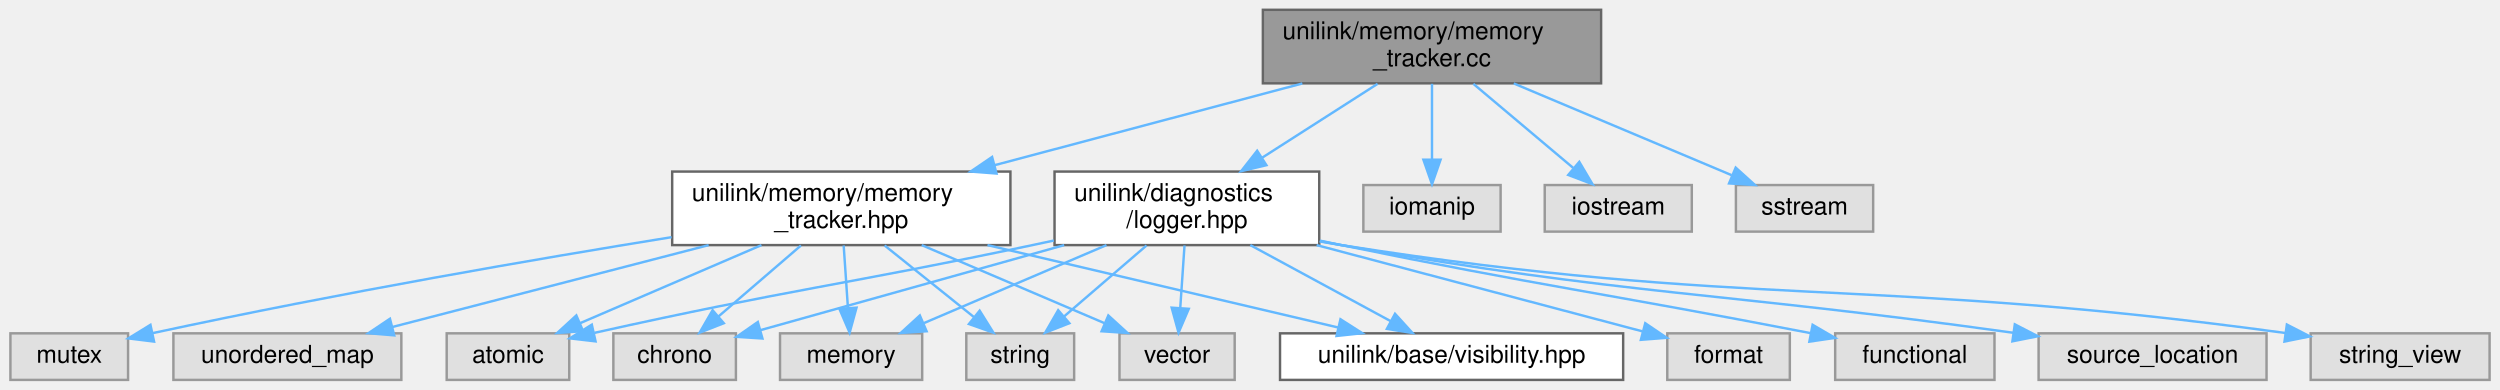
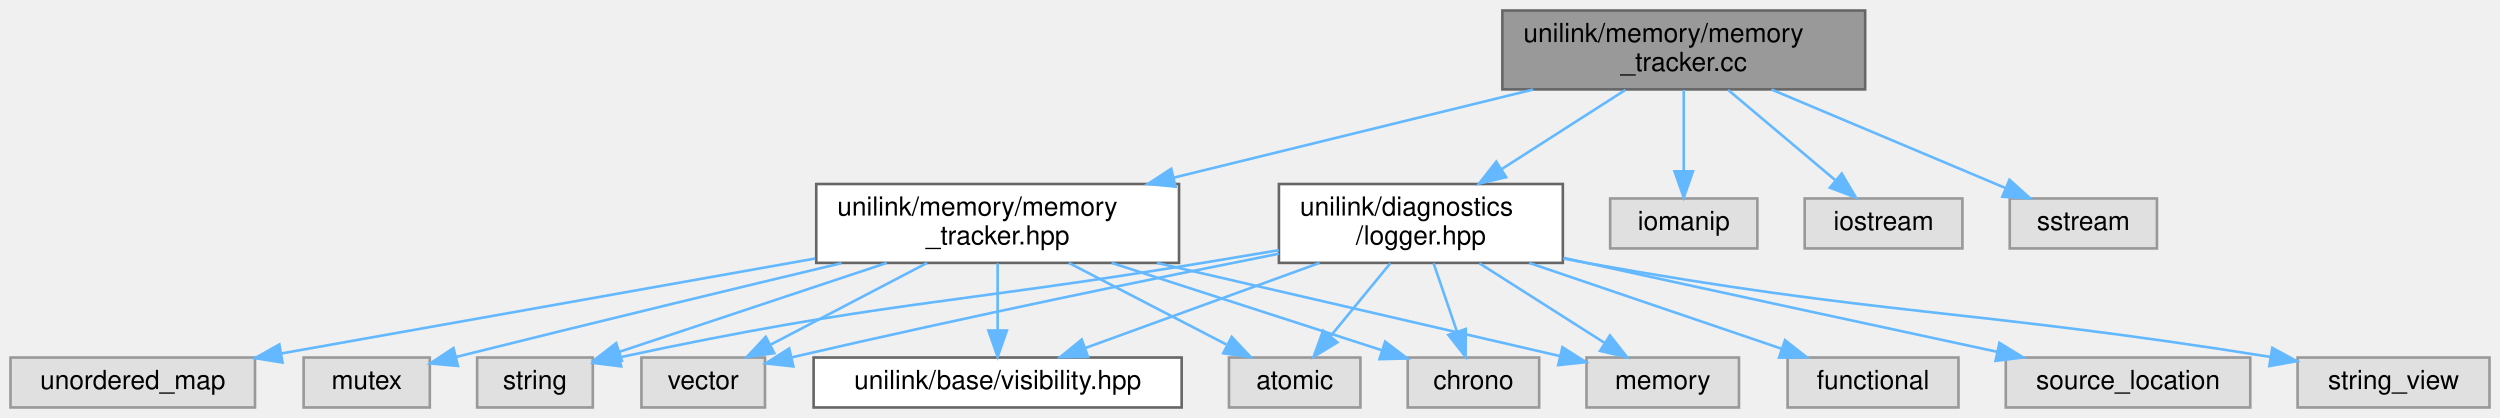
- <svg xmlns="http://www.w3.org/2000/svg" xmlns:xlink="http://www.w3.org/1999/xlink" width="1020pt" height="159pt" viewBox="0.00 0.00 1019.50 159.00">
+ <svg xmlns="http://www.w3.org/2000/svg" xmlns:xlink="http://www.w3.org/1999/xlink" width="951pt" height="159pt" viewBox="0.00 0.00 951.00 159.00">
  <g id="graph0" class="graph" transform="scale(1 1) rotate(0) translate(4 155)">
    <g id="Node000001" class="node">
      <g id="a_Node000001">
        <a xlink:title=" ">
-           <polygon fill="#999999" stroke="#666666" points="649,-151 511,-151 511,-121 649,-121 649,-151" />
-           <text text-anchor="start" x="519" y="-139" font-family="Helvetica,sans-Serif" font-size="10.00">unilink/memory/memory</text>
-           <text text-anchor="middle" x="580" y="-128" font-family="Helvetica,sans-Serif" font-size="10.00">_tracker.cc</text>
+           <polygon fill="#999999" stroke="#666666" points="705.5,-151 567.5,-151 567.5,-121 705.5,-121 705.5,-151" />
+           <text text-anchor="start" x="575.5" y="-139" font-family="Helvetica,sans-Serif" font-size="10.00">unilink/memory/memory</text>
+           <text text-anchor="middle" x="636.5" y="-128" font-family="Helvetica,sans-Serif" font-size="10.00">_tracker.cc</text>
        </a>
      </g>
    </g>
    <g id="Node000002" class="node">
      <g id="a_Node000002">
        <a xlink:href="memory__tracker_8hpp.html" target="_top" xlink:title=" ">
-           <polygon fill="white" stroke="#666666" points="408,-85 270,-85 270,-55 408,-55 408,-85" />
-           <text text-anchor="start" x="278" y="-73" font-family="Helvetica,sans-Serif" font-size="10.00">unilink/memory/memory</text>
-           <text text-anchor="middle" x="339" y="-62" font-family="Helvetica,sans-Serif" font-size="10.00">_tracker.hpp</text>
+           <polygon fill="white" stroke="#666666" points="444.5,-85 306.5,-85 306.5,-55 444.5,-55 444.5,-85" />
+           <text text-anchor="start" x="314.5" y="-73" font-family="Helvetica,sans-Serif" font-size="10.00">unilink/memory/memory</text>
+           <text text-anchor="middle" x="375.5" y="-62" font-family="Helvetica,sans-Serif" font-size="10.00">_tracker.hpp</text>
        </a>
      </g>
    </g>
    <g id="edge1_Node000001_Node000002" class="edge">
      <g id="a_edge1_Node000001_Node000002">
        <a xlink:title=" ">
-           <path fill="none" stroke="#63b8ff" d="M527.11,-120.95C490.07,-111.12 440.42,-97.93 401.43,-87.58" />
-           <polygon fill="#63b8ff" stroke="#63b8ff" points="402.33,-84.2 391.77,-85.01 400.53,-90.96 402.33,-84.2" />
+           <path fill="none" stroke="#63b8ff" d="M579.22,-120.95C538.94,-111.08 484.88,-97.82 442.58,-87.45" />
+           <polygon fill="#63b8ff" stroke="#63b8ff" points="443.19,-83.99 432.64,-85.01 441.52,-90.79 443.19,-83.99" />
        </a>
      </g>
    </g>
    <g id="Node000011" class="node">
      <g id="a_Node000011">
        <a xlink:title=" ">
-           <polygon fill="#e0e0e0" stroke="#999999" points="608,-79.5 552,-79.5 552,-60.5 608,-60.5 608,-79.5" />
-           <text text-anchor="middle" x="580" y="-67.5" font-family="Helvetica,sans-Serif" font-size="10.00">iomanip</text>
+           <polygon fill="#e0e0e0" stroke="#999999" points="664.5,-79.5 608.5,-79.5 608.5,-60.5 664.5,-60.5 664.5,-79.5" />
+           <text text-anchor="middle" x="636.5" y="-67.5" font-family="Helvetica,sans-Serif" font-size="10.00">iomanip</text>
        </a>
      </g>
    </g>
    <g id="edge10_Node000001_Node000011" class="edge">
      <g id="a_edge10_Node000001_Node000011">
        <a xlink:title=" ">
-           <path fill="none" stroke="#63b8ff" d="M580,-120.8C580,-111.7 580,-99.79 580,-89.9" />
-           <polygon fill="#63b8ff" stroke="#63b8ff" points="583.5,-89.84 580,-79.84 576.5,-89.84 583.5,-89.84" />
+           <path fill="none" stroke="#63b8ff" d="M636.5,-120.8C636.5,-111.7 636.5,-99.79 636.5,-89.9" />
+           <polygon fill="#63b8ff" stroke="#63b8ff" points="640,-89.84 636.5,-79.84 633,-89.84 640,-89.84" />
        </a>
      </g>
    </g>
    <g id="Node000012" class="node">
      <g id="a_Node000012">
        <a xlink:title=" ">
-           <polygon fill="#e0e0e0" stroke="#999999" points="686,-79.5 626,-79.5 626,-60.5 686,-60.5 686,-79.5" />
-           <text text-anchor="middle" x="656" y="-67.5" font-family="Helvetica,sans-Serif" font-size="10.00">iostream</text>
+           <polygon fill="#e0e0e0" stroke="#999999" points="742.5,-79.5 682.5,-79.5 682.5,-60.5 742.5,-60.5 742.5,-79.5" />
+           <text text-anchor="middle" x="712.5" y="-67.5" font-family="Helvetica,sans-Serif" font-size="10.00">iostream</text>
        </a>
      </g>
    </g>
    <g id="edge11_Node000001_Node000012" class="edge">
      <g id="a_edge11_Node000001_Node000012">
        <a xlink:title=" ">
-           <path fill="none" stroke="#63b8ff" d="M596.87,-120.8C608.95,-110.62 625.21,-96.93 637.62,-86.48" />
-           <polygon fill="#63b8ff" stroke="#63b8ff" points="640.1,-88.96 645.5,-79.84 635.59,-83.61 640.1,-88.96" />
+           <path fill="none" stroke="#63b8ff" d="M653.37,-120.8C665.45,-110.62 681.71,-96.93 694.12,-86.48" />
+           <polygon fill="#63b8ff" stroke="#63b8ff" points="696.6,-88.96 702,-79.84 692.09,-83.61 696.6,-88.96" />
        </a>
      </g>
    </g>
    <g id="Node000013" class="node">
      <g id="a_Node000013">
        <a xlink:title=" ">
-           <polygon fill="#e0e0e0" stroke="#999999" points="760,-79.5 704,-79.5 704,-60.5 760,-60.5 760,-79.5" />
-           <text text-anchor="middle" x="732" y="-67.5" font-family="Helvetica,sans-Serif" font-size="10.00">sstream</text>
+           <polygon fill="#e0e0e0" stroke="#999999" points="816.5,-79.5 760.5,-79.5 760.5,-60.5 816.5,-60.5 816.5,-79.5" />
+           <text text-anchor="middle" x="788.5" y="-67.5" font-family="Helvetica,sans-Serif" font-size="10.00">sstream</text>
        </a>
      </g>
    </g>
    <g id="edge12_Node000001_Node000013" class="edge">
      <g id="a_edge12_Node000001_Node000013">
        <a xlink:title=" ">
-           <path fill="none" stroke="#63b8ff" d="M613.36,-120.95C639.9,-109.78 676.69,-94.29 702.24,-83.53" />
-           <polygon fill="#63b8ff" stroke="#63b8ff" points="703.91,-86.62 711.77,-79.52 701.2,-80.17 703.91,-86.62" />
+           <path fill="none" stroke="#63b8ff" d="M669.86,-120.95C696.4,-109.78 733.19,-94.29 758.74,-83.53" />
+           <polygon fill="#63b8ff" stroke="#63b8ff" points="760.41,-86.62 768.27,-79.52 757.7,-80.17 760.41,-86.62" />
        </a>
      </g>
    </g>
    <g id="Node000014" class="node">
      <g id="a_Node000014">
        <a xlink:href="logger_8hpp.html" target="_top" xlink:title=" ">
-           <polygon fill="white" stroke="#666666" points="534,-85 426,-85 426,-55 534,-55 534,-85" />
-           <text text-anchor="start" x="434" y="-73" font-family="Helvetica,sans-Serif" font-size="10.00">unilink/diagnostics</text>
-           <text text-anchor="middle" x="480" y="-62" font-family="Helvetica,sans-Serif" font-size="10.00">/logger.hpp</text>
+           <polygon fill="white" stroke="#666666" points="590.5,-85 482.5,-85 482.5,-55 590.5,-55 590.5,-85" />
+           <text text-anchor="start" x="490.5" y="-73" font-family="Helvetica,sans-Serif" font-size="10.00">unilink/diagnostics</text>
+           <text text-anchor="middle" x="536.5" y="-62" font-family="Helvetica,sans-Serif" font-size="10.00">/logger.hpp</text>
        </a>
      </g>
    </g>
    <g id="edge13_Node000001_Node000014" class="edge">
      <g id="a_edge13_Node000001_Node000014">
        <a xlink:title=" ">
-           <path fill="none" stroke="#63b8ff" d="M557.81,-120.8C543.95,-111.93 525.93,-100.39 510.71,-90.66" />
-           <polygon fill="#63b8ff" stroke="#63b8ff" points="512.44,-87.61 502.13,-85.16 508.67,-93.5 512.44,-87.61" />
+           <path fill="none" stroke="#63b8ff" d="M614.31,-120.8C600.45,-111.93 582.43,-100.39 567.21,-90.66" />
+           <polygon fill="#63b8ff" stroke="#63b8ff" points="568.94,-87.61 558.63,-85.16 565.17,-93.5 568.94,-87.61" />
        </a>
      </g>
    </g>
    <g id="Node000003" class="node">
      <g id="a_Node000003">
        <a xlink:title=" ">
-           <polygon fill="#e0e0e0" stroke="#999999" points="228,-19 178,-19 178,0 228,0 228,-19" />
-           <text text-anchor="middle" x="203" y="-7" font-family="Helvetica,sans-Serif" font-size="10.00">atomic</text>
+           <polygon fill="#e0e0e0" stroke="#999999" points="513.5,-19 463.5,-19 463.5,0 513.5,0 513.5,-19" />
+           <text text-anchor="middle" x="488.5" y="-7" font-family="Helvetica,sans-Serif" font-size="10.00">atomic</text>
        </a>
      </g>
    </g>
    <g id="edge2_Node000002_Node000003" class="edge">
      <g id="a_edge2_Node000002_Node000003">
        <a xlink:title=" ">
-           <path fill="none" stroke="#63b8ff" d="M306.42,-54.99C283.94,-45.31 254.28,-32.56 232.49,-23.18" />
-           <polygon fill="#63b8ff" stroke="#63b8ff" points="233.65,-19.88 223.08,-19.14 230.89,-26.31 233.65,-19.88" />
+           <path fill="none" stroke="#63b8ff" d="M402.57,-54.99C420.75,-45.58 444.57,-33.24 462.52,-23.95" />
+           <polygon fill="#63b8ff" stroke="#63b8ff" points="464.54,-26.84 471.81,-19.14 461.32,-20.63 464.54,-26.84" />
        </a>
      </g>
    </g>
    <g id="Node000004" class="node">
      <g id="a_Node000004">
        <a xlink:title=" ">
-           <polygon fill="#e0e0e0" stroke="#999999" points="296,-19 246,-19 246,0 296,0 296,-19" />
-           <text text-anchor="middle" x="271" y="-7" font-family="Helvetica,sans-Serif" font-size="10.00">chrono</text>
+           <polygon fill="#e0e0e0" stroke="#999999" points="581.5,-19 531.5,-19 531.5,0 581.5,0 581.5,-19" />
+           <text text-anchor="middle" x="556.5" y="-7" font-family="Helvetica,sans-Serif" font-size="10.00">chrono</text>
        </a>
      </g>
    </g>
    <g id="edge3_Node000002_Node000004" class="edge">
      <g id="a_edge3_Node000002_Node000004">
        <a xlink:title=" ">
-           <path fill="none" stroke="#63b8ff" d="M322.54,-54.84C312.37,-46.09 299.31,-34.85 288.88,-25.88" />
-           <polygon fill="#63b8ff" stroke="#63b8ff" points="291.05,-23.13 281.19,-19.27 286.49,-28.44 291.05,-23.13" />
+           <path fill="none" stroke="#63b8ff" d="M418.85,-54.99C450.29,-44.83 492.25,-31.27 521.55,-21.8" />
+           <polygon fill="#63b8ff" stroke="#63b8ff" points="522.91,-25.04 531.34,-18.63 520.75,-18.38 522.91,-25.04" />
        </a>
      </g>
    </g>
    <g id="Node000005" class="node">
      <g id="a_Node000005">
        <a xlink:title=" ">
-           <polygon fill="#e0e0e0" stroke="#999999" points="372,-19 314,-19 314,0 372,0 372,-19" />
-           <text text-anchor="middle" x="343" y="-7" font-family="Helvetica,sans-Serif" font-size="10.00">memory</text>
+           <polygon fill="#e0e0e0" stroke="#999999" points="657.5,-19 599.5,-19 599.5,0 657.5,0 657.5,-19" />
+           <text text-anchor="middle" x="628.5" y="-7" font-family="Helvetica,sans-Serif" font-size="10.00">memory</text>
        </a>
      </g>
    </g>
    <g id="edge4_Node000002_Node000005" class="edge">
      <g id="a_edge4_Node000002_Node000005">
        <a xlink:title=" ">
-           <path fill="none" stroke="#63b8ff" d="M339.97,-54.84C340.49,-47.21 341.14,-37.7 341.7,-29.45" />
-           <polygon fill="#63b8ff" stroke="#63b8ff" points="345.21,-29.48 342.4,-19.27 338.23,-29 345.21,-29.48" />
+           <path fill="none" stroke="#63b8ff" d="M436.1,-54.99C483.67,-43.99 548.5,-29 589.42,-19.54" />
+           <polygon fill="#63b8ff" stroke="#63b8ff" points="590.34,-22.92 599.29,-17.25 588.76,-16.1 590.34,-22.92" />
        </a>
      </g>
    </g>
    <g id="Node000006" class="node">
      <g id="a_Node000006">
        <a xlink:title=" ">
-           <polygon fill="#e0e0e0" stroke="#999999" points="48,-19 0,-19 0,0 48,0 48,-19" />
-           <text text-anchor="middle" x="24" y="-7" font-family="Helvetica,sans-Serif" font-size="10.00">mutex</text>
+           <polygon fill="#e0e0e0" stroke="#999999" points="159.5,-19 111.5,-19 111.5,0 159.5,0 159.5,-19" />
+           <text text-anchor="middle" x="135.5" y="-7" font-family="Helvetica,sans-Serif" font-size="10.00">mutex</text>
        </a>
      </g>
    </g>
    <g id="edge5_Node000002_Node000006" class="edge">
      <g id="a_edge5_Node000002_Node000006">
        <a xlink:title=" ">
-           <path fill="none" stroke="#63b8ff" d="M269.75,-58.24C214.84,-49.36 135.95,-35.83 58.08,-19.1" />
-           <polygon fill="#63b8ff" stroke="#63b8ff" points="58.61,-15.63 48.1,-16.93 57.13,-22.47 58.61,-15.63" />
+           <path fill="none" stroke="#63b8ff" d="M316.11,-54.9C277.04,-45.58 224.53,-32.93 169.57,-19.24" />
+           <polygon fill="#63b8ff" stroke="#63b8ff" points="170.19,-15.79 159.64,-16.76 168.5,-22.58 170.19,-15.79" />
        </a>
      </g>
    </g>
    <g id="Node000007" class="node">
      <g id="a_Node000007">
        <a xlink:title=" ">
-           <polygon fill="#e0e0e0" stroke="#999999" points="434,-19 390,-19 390,0 434,0 434,-19" />
-           <text text-anchor="middle" x="412" y="-7" font-family="Helvetica,sans-Serif" font-size="10.00">string</text>
+           <polygon fill="#e0e0e0" stroke="#999999" points="221.5,-19 177.5,-19 177.5,0 221.5,0 221.5,-19" />
+           <text text-anchor="middle" x="199.5" y="-7" font-family="Helvetica,sans-Serif" font-size="10.00">string</text>
        </a>
      </g>
    </g>
    <g id="edge6_Node000002_Node000007" class="edge">
      <g id="a_edge6_Node000002_Node000007">
        <a xlink:title=" ">
-           <path fill="none" stroke="#63b8ff" d="M356.67,-54.84C367.7,-46 381.89,-34.63 393.13,-25.62" />
-           <polygon fill="#63b8ff" stroke="#63b8ff" points="395.45,-28.25 401.06,-19.27 391.07,-22.79 395.45,-28.25" />
+           <path fill="none" stroke="#63b8ff" d="M333.34,-54.99C302.05,-44.59 260.03,-30.62 231.47,-21.13" />
+           <polygon fill="#63b8ff" stroke="#63b8ff" points="232.57,-17.8 221.97,-17.97 230.36,-24.45 232.57,-17.8" />
        </a>
      </g>
    </g>
    <g id="Node000008" class="node">
      <g id="a_Node000008">
        <a xlink:title=" ">
-           <polygon fill="#e0e0e0" stroke="#999999" points="159.5,-19 66.5,-19 66.5,0 159.5,0 159.5,-19" />
-           <text text-anchor="middle" x="113" y="-7" font-family="Helvetica,sans-Serif" font-size="10.00">unordered_map</text>
+           <polygon fill="#e0e0e0" stroke="#999999" points="93,-19 0,-19 0,0 93,0 93,-19" />
+           <text text-anchor="middle" x="46.5" y="-7" font-family="Helvetica,sans-Serif" font-size="10.00">unordered_map</text>
        </a>
      </g>
    </g>
    <g id="edge7_Node000002_Node000008" class="edge">
      <g id="a_edge7_Node000002_Node000008">
        <a xlink:title=" ">
-           <path fill="none" stroke="#63b8ff" d="M284.87,-54.99C245.36,-44.76 192.53,-31.09 155.92,-21.61" />
-           <polygon fill="#63b8ff" stroke="#63b8ff" points="156.6,-18.17 146.04,-19.05 154.85,-24.95 156.6,-18.17" />
+           <path fill="none" stroke="#63b8ff" d="M306.13,-56.67C245.79,-45.94 159.42,-30.58 103.16,-20.57" />
+           <polygon fill="#63b8ff" stroke="#63b8ff" points="103.47,-17.08 93.01,-18.77 102.25,-23.97 103.47,-17.08" />
        </a>
      </g>
    </g>
    <g id="Node000009" class="node">
      <g id="a_Node000009">
        <a xlink:title=" ">
-           <polygon fill="#e0e0e0" stroke="#999999" points="499.5,-19 452.5,-19 452.5,0 499.5,0 499.5,-19" />
-           <text text-anchor="middle" x="476" y="-7" font-family="Helvetica,sans-Serif" font-size="10.00">vector</text>
+           <polygon fill="#e0e0e0" stroke="#999999" points="287,-19 240,-19 240,0 287,0 287,-19" />
+           <text text-anchor="middle" x="263.5" y="-7" font-family="Helvetica,sans-Serif" font-size="10.00">vector</text>
        </a>
      </g>
    </g>
    <g id="edge8_Node000002_Node000009" class="edge">
      <g id="a_edge8_Node000002_Node000009">
        <a xlink:title=" ">
-           <path fill="none" stroke="#63b8ff" d="M371.81,-54.99C394.47,-45.31 424.35,-32.56 446.3,-23.18" />
-           <polygon fill="#63b8ff" stroke="#63b8ff" points="447.95,-26.29 455.77,-19.14 445.2,-19.85 447.95,-26.29" />
+           <path fill="none" stroke="#63b8ff" d="M348.67,-54.99C330.65,-45.58 307.04,-33.24 289.25,-23.95" />
+           <polygon fill="#63b8ff" stroke="#63b8ff" points="290.52,-20.67 280.04,-19.14 287.28,-26.87 290.52,-20.67" />
        </a>
      </g>
    </g>
    <g id="Node000010" class="node">
      <g id="a_Node000010">
        <a xlink:href="visibility_8hpp.html" target="_top" xlink:title=" ">
-           <polygon fill="white" stroke="#666666" points="658,-19 518,-19 518,0 658,0 658,-19" />
-           <text text-anchor="middle" x="588" y="-7" font-family="Helvetica,sans-Serif" font-size="10.00">unilink/base/visibility.hpp</text>
+           <polygon fill="white" stroke="#666666" points="445.5,-19 305.5,-19 305.5,0 445.5,0 445.5,-19" />
+           <text text-anchor="middle" x="375.5" y="-7" font-family="Helvetica,sans-Serif" font-size="10.00">unilink/base/visibility.hpp</text>
        </a>
      </g>
    </g>
    <g id="edge9_Node000002_Node000010" class="edge">
      <g id="a_edge9_Node000002_Node000010">
        <a xlink:title=" ">
-           <path fill="none" stroke="#63b8ff" d="M398.64,-54.99C442.54,-44.67 501.37,-30.85 541.75,-21.37" />
-           <polygon fill="#63b8ff" stroke="#63b8ff" points="542.66,-24.75 551.59,-19.05 541.06,-17.93 542.66,-24.75" />
+           <path fill="none" stroke="#63b8ff" d="M375.5,-54.84C375.5,-47.21 375.5,-37.7 375.5,-29.45" />
+           <polygon fill="#63b8ff" stroke="#63b8ff" points="379,-29.27 375.5,-19.27 372,-29.27 379,-29.27" />
        </a>
      </g>
    </g>
    <g id="edge14_Node000014_Node000003" class="edge">
      <g id="a_edge14_Node000014_Node000003">
        <a xlink:title=" ">
-           <path fill="none" stroke="#63b8ff" d="M425.72,-56.86C422.77,-56.23 419.85,-55.6 417,-55 340.29,-38.81 318.29,-37.02 238.27,-19.2" />
-           <polygon fill="#63b8ff" stroke="#63b8ff" points="238.74,-15.72 228.22,-16.95 237.21,-22.55 238.74,-15.72" />
+           <path fill="none" stroke="#63b8ff" d="M524.88,-54.84C518.06,-46.52 509.39,-35.96 502.23,-27.23" />
+           <polygon fill="#63b8ff" stroke="#63b8ff" points="504.74,-24.78 495.69,-19.27 499.33,-29.22 504.74,-24.78" />
        </a>
      </g>
    </g>
    <g id="edge15_Node000014_Node000004" class="edge">
      <g id="a_edge15_Node000014_Node000004">
        <a xlink:title=" ">
-           <path fill="none" stroke="#63b8ff" d="M429.94,-54.99C391.74,-44.3 340.09,-29.84 306.18,-20.35" />
-           <polygon fill="#63b8ff" stroke="#63b8ff" points="306.83,-16.89 296.25,-17.57 304.94,-23.63 306.83,-16.89" />
-         </a>
-       </g>
-     </g>
-     <g id="edge18_Node000014_Node000005" class="edge">
-       <g id="a_edge18_Node000014_Node000005">
-         <a xlink:title=" ">
-           <path fill="none" stroke="#63b8ff" d="M447.19,-54.99C424.53,-45.31 394.65,-32.56 372.7,-23.18" />
-           <polygon fill="#63b8ff" stroke="#63b8ff" points="373.8,-19.85 363.23,-19.14 371.05,-26.29 373.8,-19.85" />
-         </a>
-       </g>
-     </g>
-     <g id="edge20_Node000014_Node000007" class="edge">
-       <g id="a_edge20_Node000014_Node000007">
-         <a xlink:title=" ">
-           <path fill="none" stroke="#63b8ff" d="M463.54,-54.84C453.37,-46.09 440.31,-34.85 429.88,-25.88" />
-           <polygon fill="#63b8ff" stroke="#63b8ff" points="432.05,-23.13 422.19,-19.27 427.49,-28.44 432.05,-23.13" />
-         </a>
-       </g>
-     </g>
-     <g id="edge22_Node000014_Node000009" class="edge">
-       <g id="a_edge22_Node000014_Node000009">
-         <a xlink:title=" ">
-           <path fill="none" stroke="#63b8ff" d="M479.03,-54.84C478.51,-47.21 477.86,-37.7 477.3,-29.45" />
-           <polygon fill="#63b8ff" stroke="#63b8ff" points="480.77,-29 476.6,-19.27 473.79,-29.48 480.77,-29" />
-         </a>
-       </g>
-     </g>
-     <g id="edge23_Node000014_Node000010" class="edge">
-       <g id="a_edge23_Node000014_Node000010">
-         <a xlink:title=" ">
-           <path fill="none" stroke="#63b8ff" d="M505.87,-54.99C523.24,-45.58 546.01,-33.24 563.17,-23.95" />
-           <polygon fill="#63b8ff" stroke="#63b8ff" points="564.92,-26.98 572.05,-19.14 561.59,-20.82 564.92,-26.98" />
+           <path fill="none" stroke="#63b8ff" d="M541.34,-54.84C544.01,-47.04 547.35,-37.27 550.21,-28.89" />
+           <polygon fill="#63b8ff" stroke="#63b8ff" points="553.58,-29.86 553.5,-19.27 546.96,-27.6 553.58,-29.86" />
+         </a>
+       </g>
+     </g>
+     <g id="edge17_Node000014_Node000005" class="edge">
+       <g id="a_edge17_Node000014_Node000005">
+         <a xlink:title=" ">
+           <path fill="none" stroke="#63b8ff" d="M558.77,-54.84C573.17,-45.68 591.83,-33.82 606.23,-24.66" />
+           <polygon fill="#63b8ff" stroke="#63b8ff" points="608.42,-27.41 614.98,-19.09 604.67,-21.51 608.42,-27.41" />
+         </a>
+       </g>
+     </g>
+     <g id="edge19_Node000014_Node000007" class="edge">
+       <g id="a_edge19_Node000014_Node000007">
+         <a xlink:title=" ">
+           <path fill="none" stroke="#63b8ff" d="M482.49,-59.83C472.84,-58.21 462.87,-56.55 453.5,-55 357.54,-39.16 330.29,-40.22 231.56,-19.04" />
+           <polygon fill="#63b8ff" stroke="#63b8ff" points="232.29,-15.62 221.78,-16.92 230.81,-22.46 232.29,-15.62" />
+         </a>
+       </g>
+     </g>
+     <g id="edge21_Node000014_Node000009" class="edge">
+       <g id="a_edge21_Node000014_Node000009">
+         <a xlink:title=" ">
+           <path fill="none" stroke="#63b8ff" d="M482.49,-58.5C435.93,-49.27 366.69,-35.15 297.08,-19.05" />
+           <polygon fill="#63b8ff" stroke="#63b8ff" points="297.79,-15.62 287.26,-16.76 296.21,-22.44 297.79,-15.62" />
+         </a>
+       </g>
+     </g>
+     <g id="edge22_Node000014_Node000010" class="edge">
+       <g id="a_edge22_Node000014_Node000010">
+         <a xlink:title=" ">
+           <path fill="none" stroke="#63b8ff" d="M497.94,-54.99C470.71,-45.1 434.62,-31.98 408.68,-22.56" />
+           <polygon fill="#63b8ff" stroke="#63b8ff" points="409.87,-19.26 399.28,-19.14 407.48,-25.84 409.87,-19.26" />
        </a>
      </g>
    </g>
    <g id="Node000015" class="node">
      <g id="a_Node000015">
        <a xlink:title=" ">
-           <polygon fill="#e0e0e0" stroke="#999999" points="726,-19 676,-19 676,0 726,0 726,-19" />
-           <text text-anchor="middle" x="701" y="-7" font-family="Helvetica,sans-Serif" font-size="10.00">format</text>
+           <polygon fill="#e0e0e0" stroke="#999999" points="741,-19 676,-19 676,0 741,0 741,-19" />
+           <text text-anchor="middle" x="708.5" y="-7" font-family="Helvetica,sans-Serif" font-size="10.00">functional</text>
        </a>
      </g>
    </g>
    <g id="edge16_Node000014_Node000015" class="edge">
      <g id="a_edge16_Node000014_Node000015">
        <a xlink:title=" ">
-           <path fill="none" stroke="#63b8ff" d="M532.94,-54.99C574.08,-44.1 629.99,-29.3 665.8,-19.82" />
-           <polygon fill="#63b8ff" stroke="#63b8ff" points="667.01,-23.12 675.78,-17.18 665.22,-16.35 667.01,-23.12" />
+           <path fill="none" stroke="#63b8ff" d="M577.7,-54.99C607,-45.02 645.92,-31.78 673.67,-22.35" />
+           <polygon fill="#63b8ff" stroke="#63b8ff" points="675.01,-25.59 683.35,-19.05 672.76,-18.96 675.01,-25.59" />
        </a>
      </g>
    </g>
    <g id="Node000016" class="node">
      <g id="a_Node000016">
        <a xlink:title=" ">
-           <polygon fill="#e0e0e0" stroke="#999999" points="809.5,-19 744.5,-19 744.5,0 809.5,0 809.5,-19" />
-           <text text-anchor="middle" x="777" y="-7" font-family="Helvetica,sans-Serif" font-size="10.00">functional</text>
-         </a>
-       </g>
-     </g>
-     <g id="edge17_Node000014_Node000016" class="edge">
-       <g id="a_edge17_Node000014_Node000016">
-         <a xlink:title=" ">
-           <path fill="none" stroke="#63b8ff" d="M534.27,-56.82C537.22,-56.19 540.15,-55.58 543,-55 624.98,-38.21 648.13,-35.77 734.47,-19.08" />
-           <polygon fill="#63b8ff" stroke="#63b8ff" points="735.3,-22.48 744.45,-17.14 733.97,-15.61 735.3,-22.48" />
+           <polygon fill="#e0e0e0" stroke="#999999" points="852,-19 759,-19 759,0 852,0 852,-19" />
+           <text text-anchor="middle" x="805.5" y="-7" font-family="Helvetica,sans-Serif" font-size="10.00">source_location</text>
+         </a>
+       </g>
+     </g>
+     <g id="edge18_Node000014_Node000016" class="edge">
+       <g id="a_edge18_Node000014_Node000016">
+         <a xlink:title=" ">
+           <path fill="none" stroke="#63b8ff" d="M590.79,-56.91C593.74,-56.26 596.65,-55.62 599.5,-55 652.82,-43.32 713.96,-30.14 755.7,-21.17" />
+           <polygon fill="#63b8ff" stroke="#63b8ff" points="756.57,-24.57 765.61,-19.04 755.1,-17.72 756.57,-24.57" />
        </a>
      </g>
    </g>
    <g id="Node000017" class="node">
      <g id="a_Node000017">
        <a xlink:title=" ">
-           <polygon fill="#e0e0e0" stroke="#999999" points="920.5,-19 827.5,-19 827.5,0 920.5,0 920.5,-19" />
-           <text text-anchor="middle" x="874" y="-7" font-family="Helvetica,sans-Serif" font-size="10.00">source_location</text>
-         </a>
-       </g>
-     </g>
-     <g id="edge19_Node000014_Node000017" class="edge">
-       <g id="a_edge19_Node000014_Node000017">
-         <a xlink:title=" ">
-           <path fill="none" stroke="#63b8ff" d="M534.23,-56.63C537.19,-56.05 540.13,-55.5 543,-55 661.62,-34.13 694.8,-36.31 817.07,-19.24" />
-           <polygon fill="#63b8ff" stroke="#63b8ff" points="817.79,-22.67 827.2,-17.81 816.81,-15.74 817.79,-22.67" />
-         </a>
-       </g>
-     </g>
-     <g id="Node000018" class="node">
-       <g id="a_Node000018">
-         <a xlink:title=" ">
-           <polygon fill="#e0e0e0" stroke="#999999" points="1011.5,-19 938.5,-19 938.5,0 1011.5,0 1011.5,-19" />
-           <text text-anchor="middle" x="975" y="-7" font-family="Helvetica,sans-Serif" font-size="10.00">string_view</text>
-         </a>
-       </g>
-     </g>
-     <g id="edge21_Node000014_Node000018" class="edge">
-       <g id="a_edge21_Node000014_Node000018">
-         <a xlink:title=" ">
-           <path fill="none" stroke="#63b8ff" d="M534.21,-56.5C537.18,-55.96 540.12,-55.45 543,-55 710.4,-28.72 757.17,-42.51 928.11,-19.14" />
-           <polygon fill="#63b8ff" stroke="#63b8ff" points="928.79,-22.58 938.21,-17.74 927.82,-15.65 928.79,-22.58" />
+           <polygon fill="#e0e0e0" stroke="#999999" points="943,-19 870,-19 870,0 943,0 943,-19" />
+           <text text-anchor="middle" x="906.5" y="-7" font-family="Helvetica,sans-Serif" font-size="10.00">string_view</text>
+         </a>
+       </g>
+     </g>
+     <g id="edge20_Node000014_Node000017" class="edge">
+       <g id="a_edge20_Node000014_Node000017">
+         <a xlink:title=" ">
+           <path fill="none" stroke="#63b8ff" d="M590.74,-56.65C593.7,-56.07 596.63,-55.51 599.5,-55 712.03,-34.8 743.77,-37.73 859.71,-19.22" />
+           <polygon fill="#63b8ff" stroke="#63b8ff" points="860.38,-22.66 869.69,-17.61 859.26,-15.75 860.38,-22.66" />
        </a>
      </g>
    </g>
  </g>
</svg>
